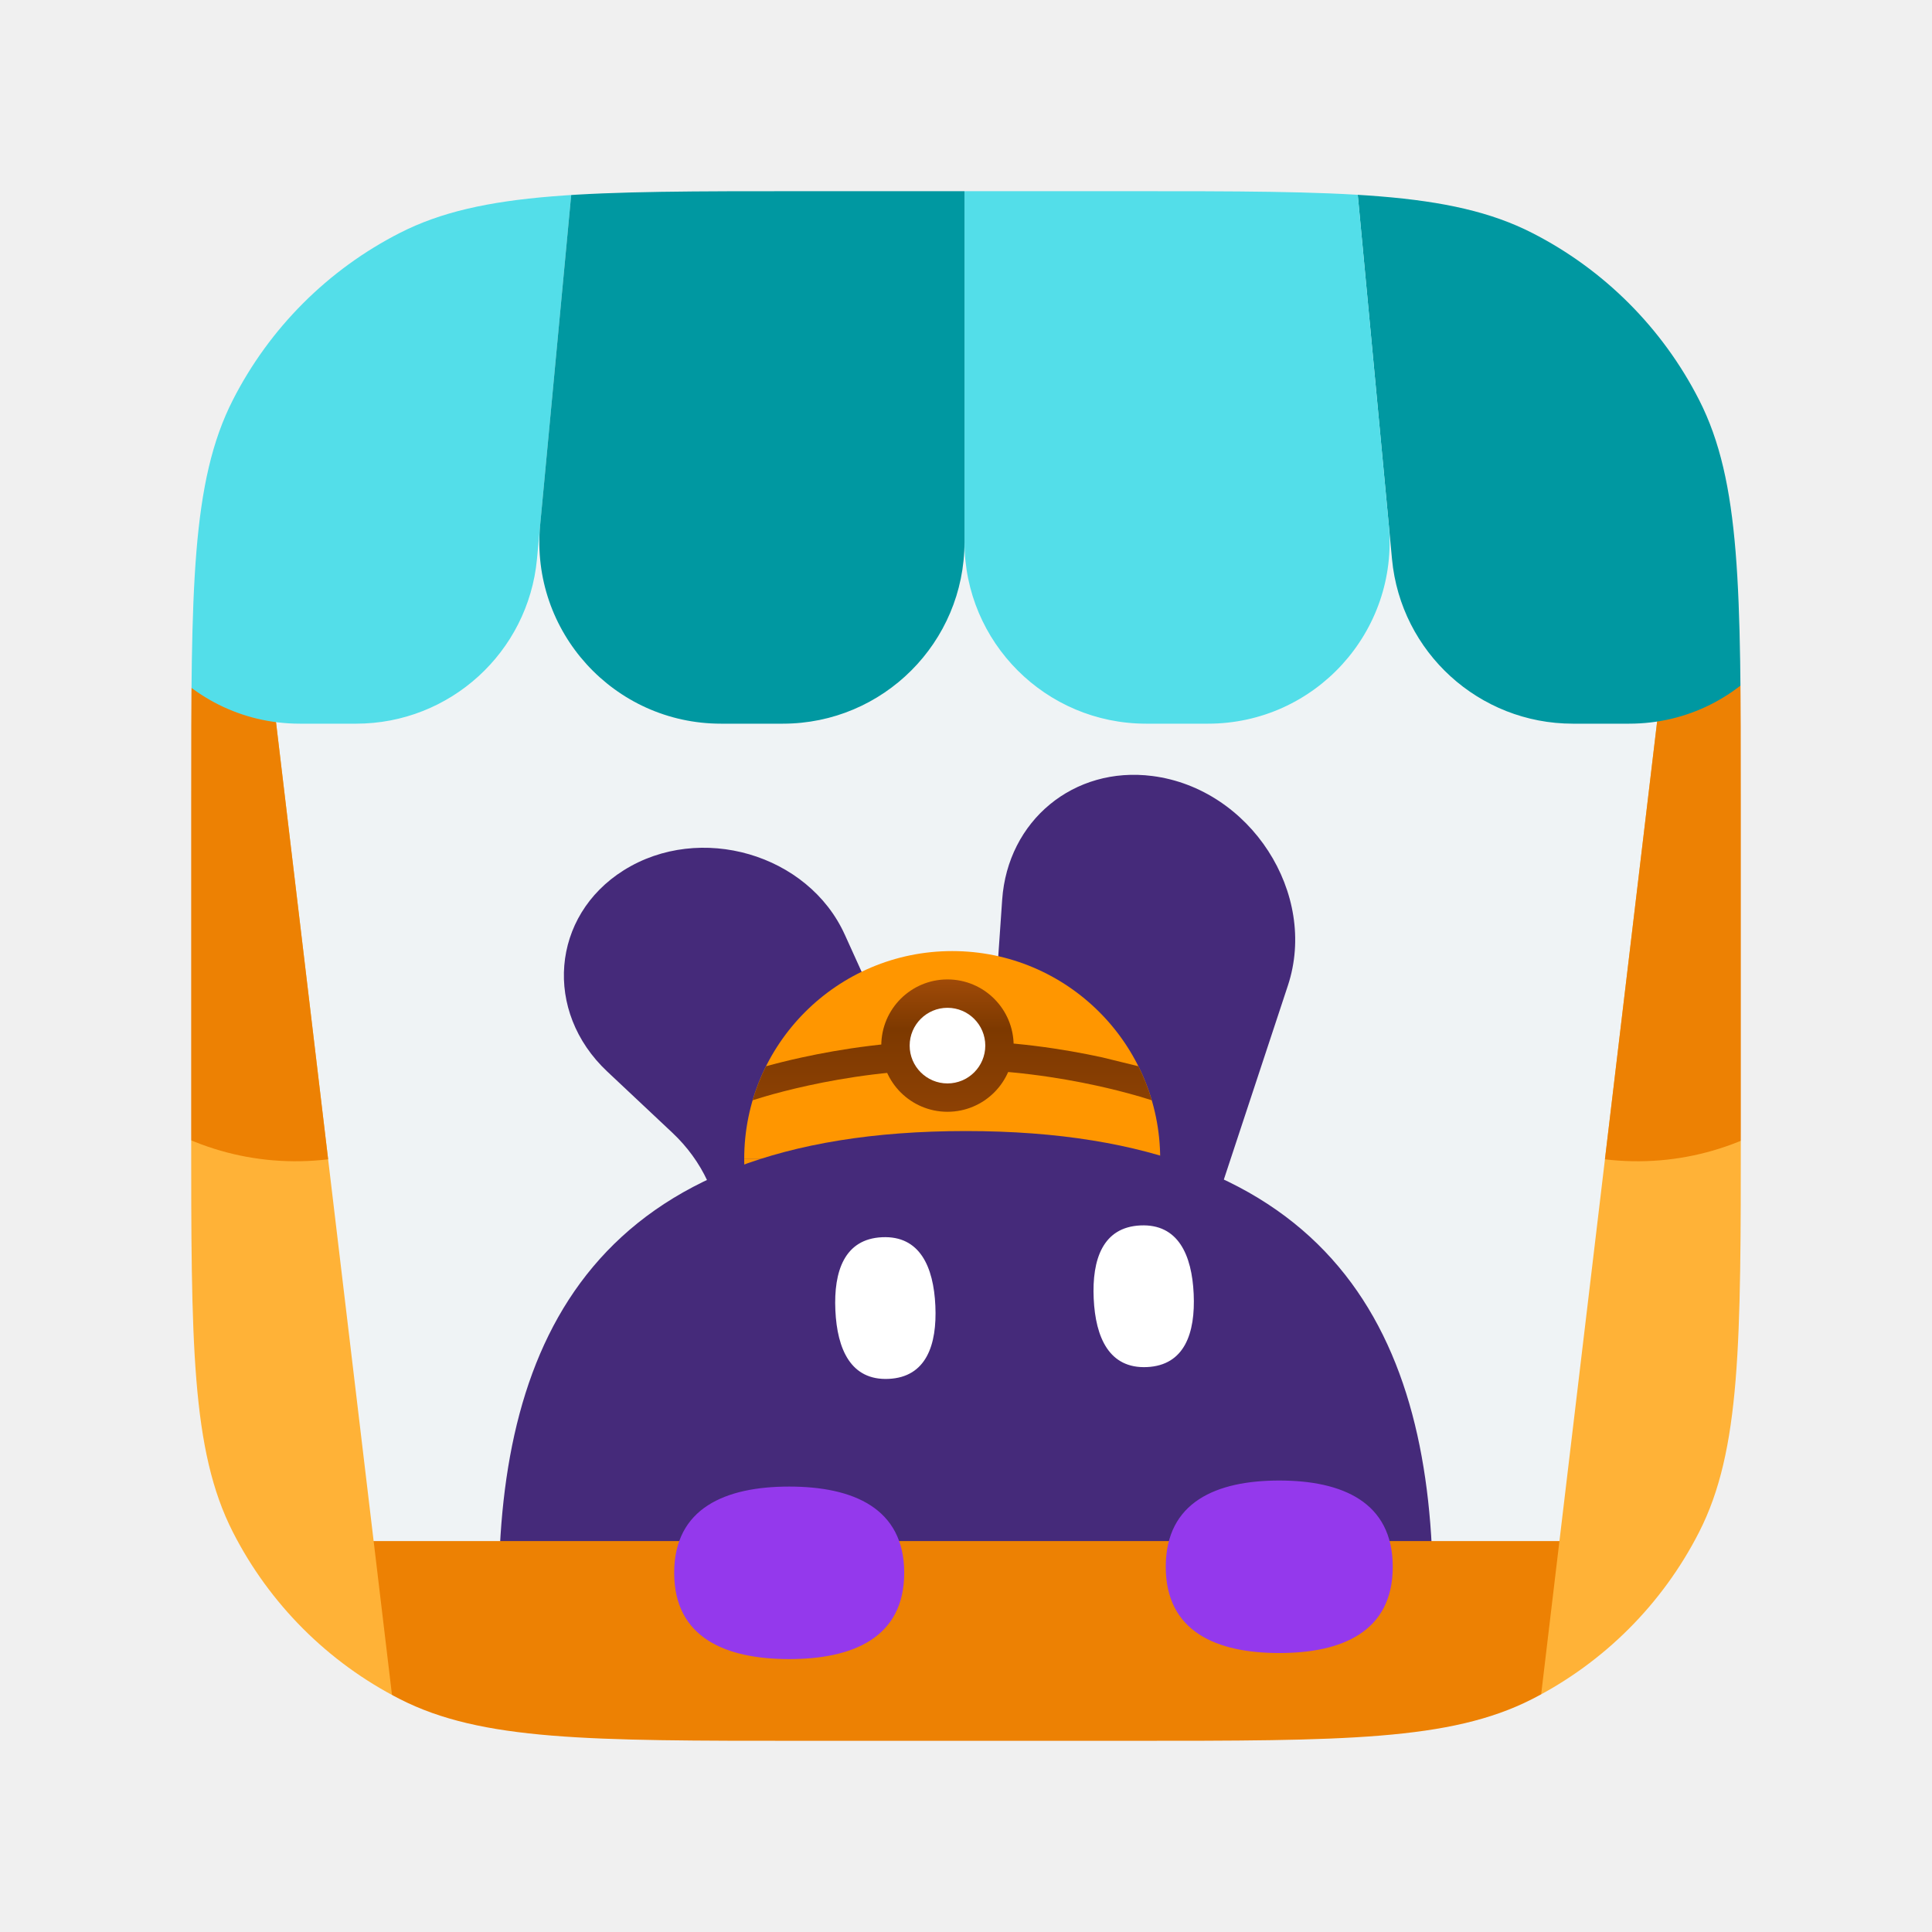
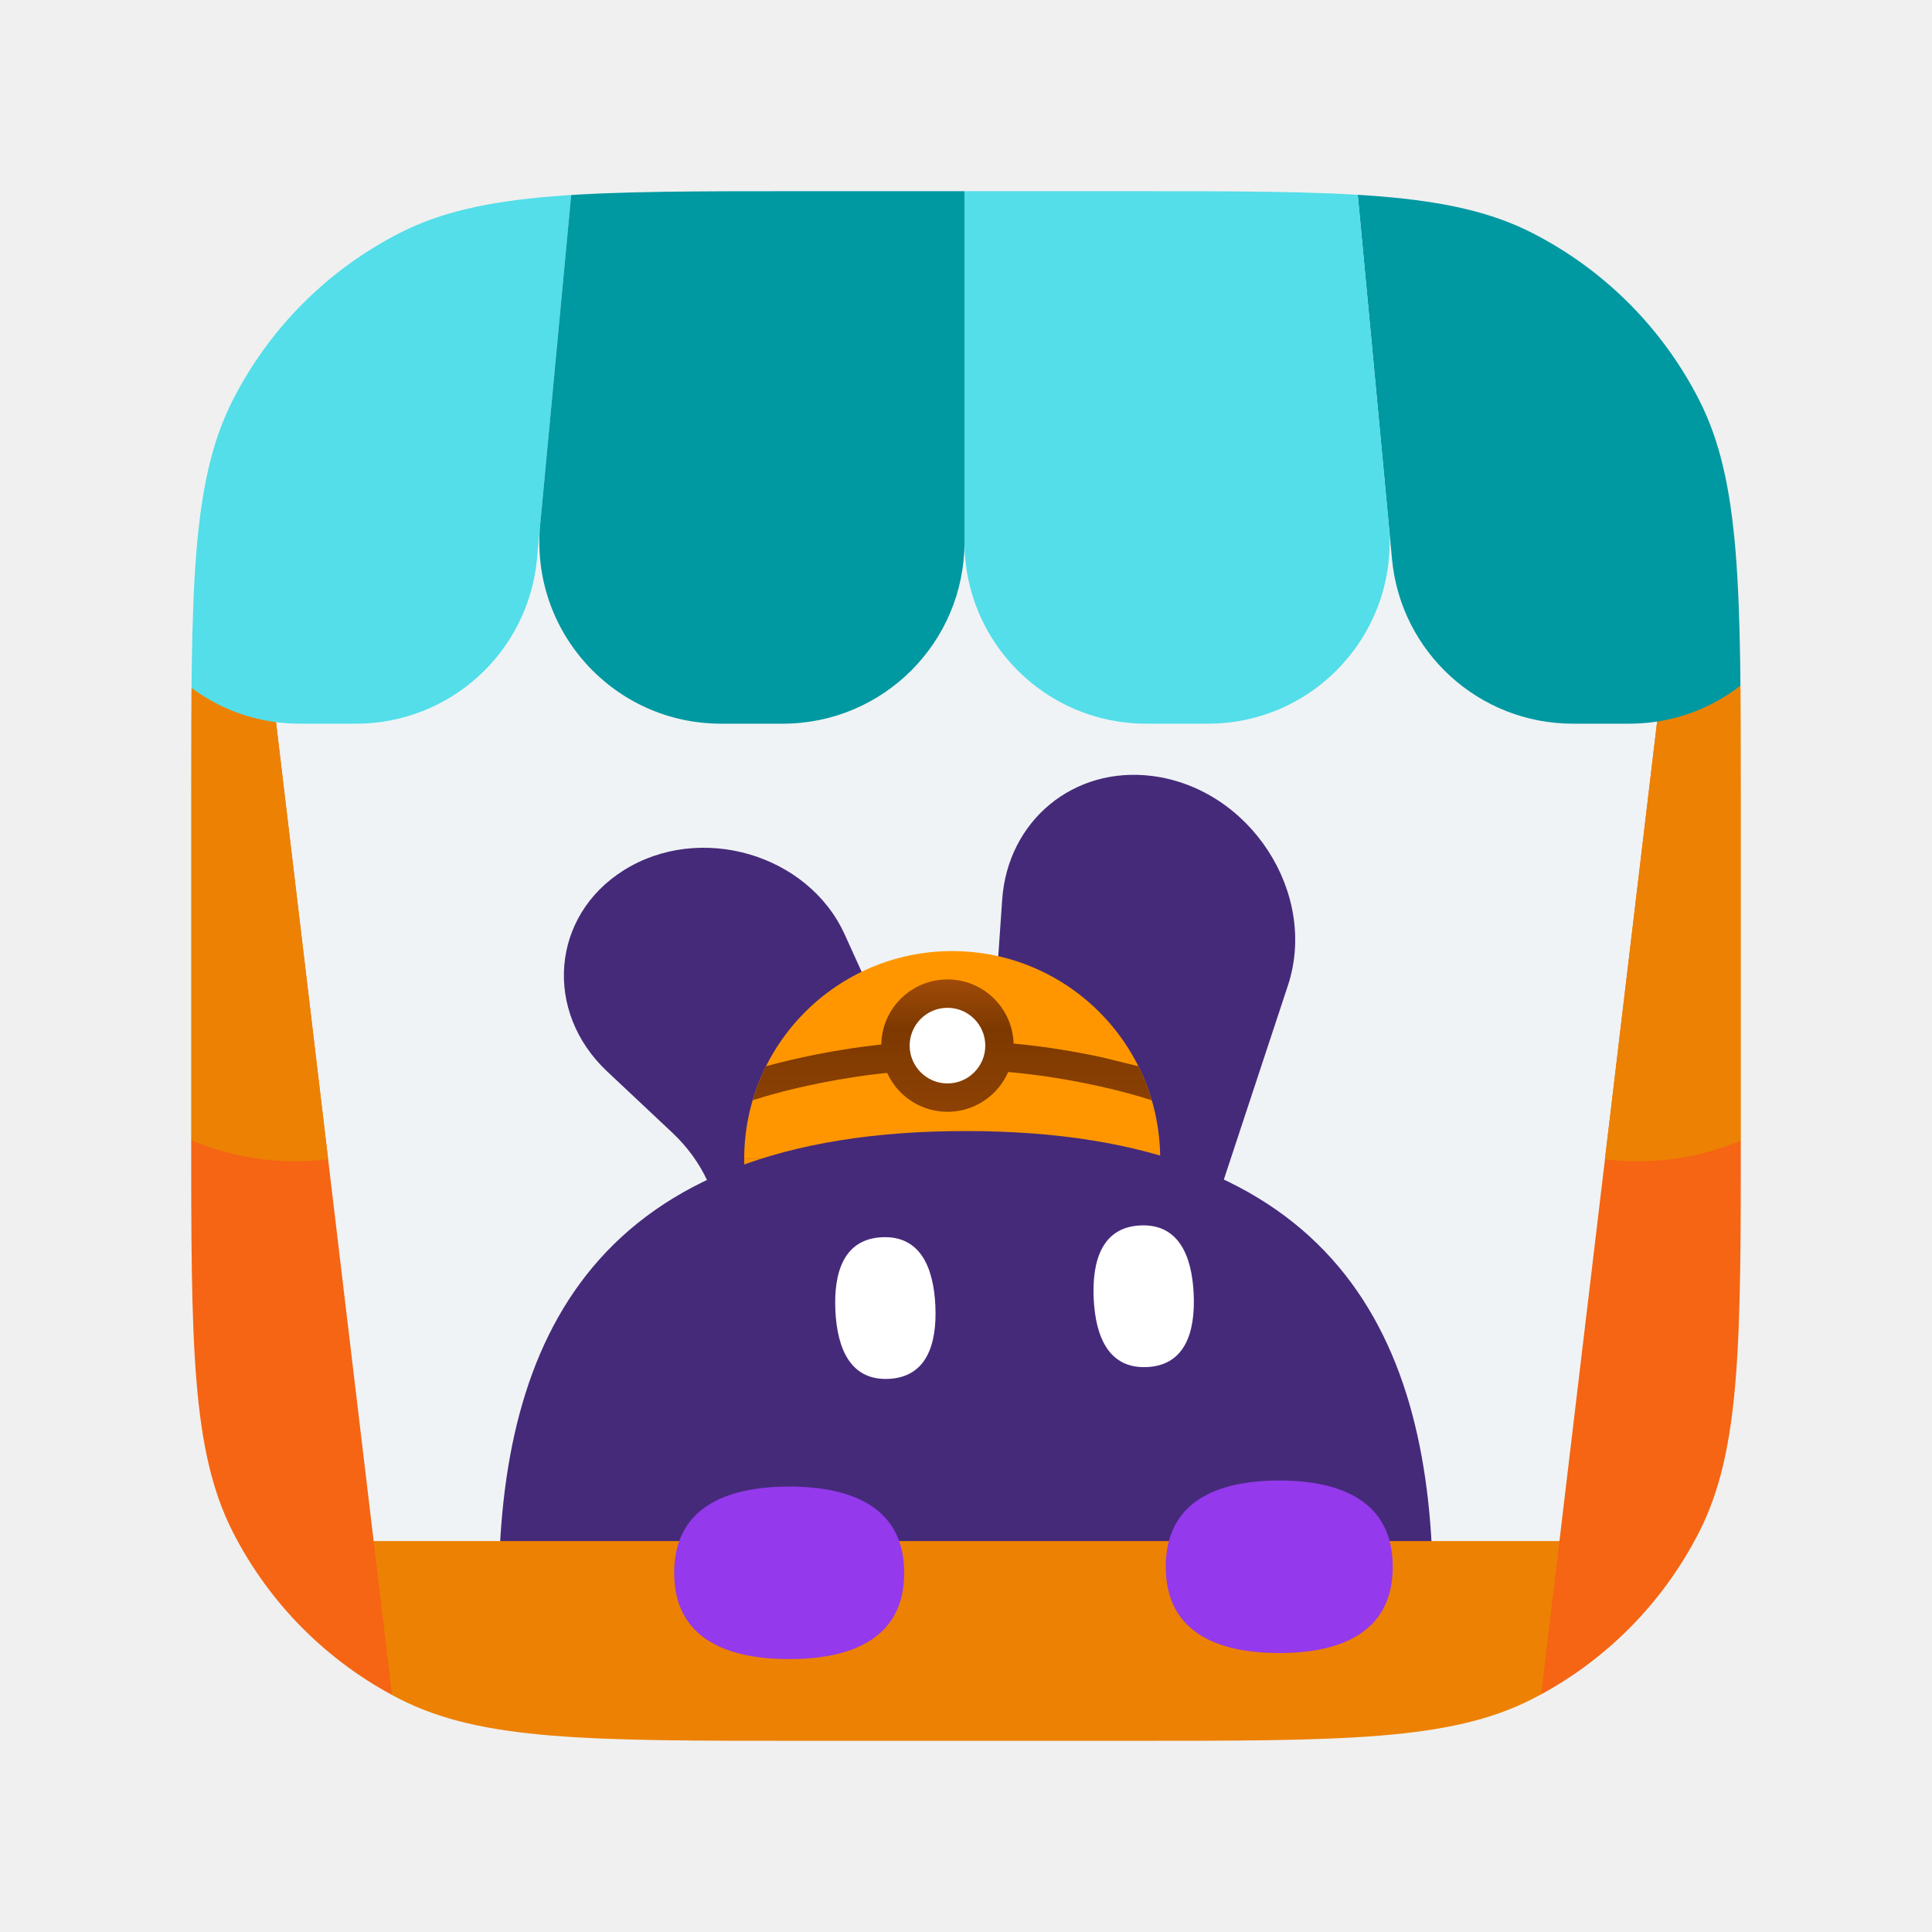
<svg xmlns="http://www.w3.org/2000/svg" xmlns:xlink="http://www.w3.org/1999/xlink" width="192" height="192" fill="none">
  <mask id="A" mask-type="alpha" maskUnits="userSpaceOnUse" x="19" y="19" width="154" height="154">
    <use xlink:href="#C" fill="#eff3f5" />
  </mask>
  <g mask="url(#A)">
    <use xlink:href="#C" fill="#eff3f5" />
    <path d="M127.99 97.94c3.017-9.139-3.731-19.569-13.471-20.821-7.799-1.002-14.378 4.42-14.924 12.3l-2.811 40.601c-.41 5.923 4.462 11.366 10.311 11.52 3.898.103 7.235-2.226 8.445-5.892l12.45-37.708zm-44.039-5.061c-3.63-8.012-14.389-11.144-21.962-6.393-7.213 4.525-7.997 14.029-1.649 19.995l6.477 6.087c1.486 1.397 2.672 3.03 3.496 4.811l5.421 11.731c2.662 5.762 10.399 8.017 15.891 4.632 3.624-2.234 5.221-6.36 3.99-10.312l-4.788-15.379-6.875-15.173z" fill="#452a7a" />
    <path d="M94.628 94.517c-11.416 0-20.67 9.254-20.67 20.67h41.341c0-11.416-9.254-20.67-20.67-20.67z" fill="#ff9600" />
    <path d="M94.628 135.856c-11.416 0-20.67-9.254-20.67-20.67h41.341c0 11.416-9.254 20.67-20.67 20.67z" fill="#ff9600" />
    <path d="M113.132 105.962l-3.583-.879c-3.809-.831-9.082-1.665-14.921-1.665s-11.112.834-14.921 1.665c-1.405.307-2.614.613-3.582.879-.538 1.077-.984 2.208-1.33 3.381.008-.002.016-.005.024-.008a44.48 44.48 0 0 1 1.165-.357c1.018-.298 2.499-.697 4.333-1.097 3.672-.801 8.734-1.599 14.311-1.599s10.639.798 14.311 1.599a64.47 64.47 0 0 1 4.333 1.097l1.165.357c.008.003.016.006.024.008-.345-1.173-.792-2.304-1.329-3.381z" fill="url(#B)" />
    <path d="M100.735 103.911a6.58 6.58 0 0 1-6.577 6.577 6.58 6.58 0 0 1-6.577-6.577 6.58 6.58 0 0 1 6.577-6.577 6.58 6.58 0 0 1 6.577 6.577z" fill="url(#B)" />
    <path d="M97.917 103.912a3.76 3.76 0 0 1-3.758 3.758 3.76 3.76 0 0 1-3.758-3.758 3.76 3.76 0 0 1 3.758-3.758 3.76 3.76 0 0 1 3.758 3.758z" fill="#fff" />
    <path d="M142.406 158.41c0 25.409-9.545 46.007-46.422 46.007s-46.422-20.598-46.422-46.007 9.545-46.008 46.422-46.008 46.422 20.599 46.422 46.008z" fill="#452a7a" />
    <path d="M88.308 137.032c-3.742.171-5.112-2.925-5.29-6.812s.905-7.095 4.647-7.266 5.113 2.925 5.29 6.812-.905 7.095-4.647 7.266zm25.672-1.173c-3.742.171-5.112-2.924-5.29-6.812s.905-7.094 4.647-7.265 5.113 2.924 5.29 6.812-.905 7.094-4.647 7.265z" fill="#fff" />
    <path d="M-4.762 160.337a7.19 7.19 0 0 1 7.189-7.189h186.845a7.19 7.19 0 0 1 7.189 7.189v40.064a7.19 7.19 0 0 1-7.189 7.189H2.427a7.19 7.19 0 0 1-7.189-7.189v-40.064z" fill="#ed8103" />
    <path d="M89.859 156.307c0 6.456-5.117 8.572-11.43 8.572S67 162.763 67 156.307s5.117-8.573 11.43-8.573 11.43 2.117 11.43 8.573zm48.551-.602c0 6.456-5.05 8.572-11.279 8.572s-11.279-2.116-11.279-8.572 5.049-8.572 11.279-8.572 11.279 2.116 11.279 8.572z" fill="#9439EC" />
-     <path d="M-1.258 59.807l26.88-3.205 13.637 114.389-26.88 3.205L-1.258 59.807z" fill="#ffb237" />
+     <path d="M-1.258 59.807l26.88-3.205 13.637 114.389-26.88 3.205L-1.258 59.807z" fill="#F56513" />
    <path d="M-1.258 59.806l26.88-3.205 6.988 58.611c-14.845 1.77-28.315-8.83-30.085-23.675l-3.783-31.732z" fill="#ed8103" />
-     <path d="M193.365 59.807l-26.88-3.205-13.637 114.389 26.88 3.205 13.637-114.389z" fill="#ffb237" />
+     <path d="M193.365 59.807l-26.88-3.205-13.637 114.389 26.88 3.205 13.637-114.389z" fill="#F56513" />
    <path d="M193.365 59.806l-26.88-3.205-6.988 58.611c14.845 1.77 28.315-8.83 30.085-23.675l3.783-31.732z" fill="#ed8103" />
    <path d="M167.998 1.374A17.39 17.39 0 0 0 151.081-12c-10.245 0-18.269 8.814-17.31 19.014l4.565 48.547a18.05 18.05 0 0 0 17.968 16.357h5.598c11.651 0 20.249-10.876 17.56-22.212L167.998 1.374z" fill="#0098a1" />
    <path d="M23.701 1.374A17.39 17.39 0 0 1 40.618-12c10.245 0 18.269 8.814 17.31 19.014l-4.565 48.547a18.05 18.05 0 0 1-17.968 16.357h-5.598c-11.651 0-20.249-10.876-17.56-22.212L23.701 1.374zm109.821 2.983A18.05 18.05 0 0 0 115.554-12h-1.658A18.05 18.05 0 0 0 95.85 6.047v47.824a18.05 18.05 0 0 0 18.046 18.047h6.155c10.635 0 18.963-9.149 17.968-19.737l-4.497-47.824z" fill="#53dee9" />
    <path d="M58.178 4.357A18.05 18.05 0 0 1 76.146-12h1.657A18.05 18.05 0 0 1 95.85 6.047v47.824a18.05 18.05 0 0 1-18.047 18.047h-6.155c-10.634 0-18.963-9.149-17.968-19.737l4.497-47.824z" fill="#0098a1" />
  </g>
  <defs>
    <linearGradient id="B" x1="94.414" y1="97.46" x2="94.414" y2="110.389" gradientUnits="userSpaceOnUse">
      <stop stop-color="#9f4a08" />
      <stop offset=".37" stop-color="#7d3900" />
      <stop offset="1" stop-color="#8d4104" />
    </linearGradient>
    <path id="C" d="M19 79.8c0-21.282 0-31.923 4.142-40.052a38 38 0 0 1 16.607-16.607C47.877 19 58.518 19 79.8 19h32.4c21.282 0 31.923 0 40.052 4.142a38 38 0 0 1 16.606 16.607C173 47.877 173 58.518 173 79.8v32.4c0 21.282 0 31.923-4.142 40.052-3.643 7.15-9.456 12.963-16.606 16.606C144.123 173 133.482 173 112.2 173H79.8c-21.282 0-31.923 0-40.052-4.142a38 38 0 0 1-16.607-16.606C19 144.123 19 133.482 19 112.2V79.8z" />
  </defs>
</svg>
